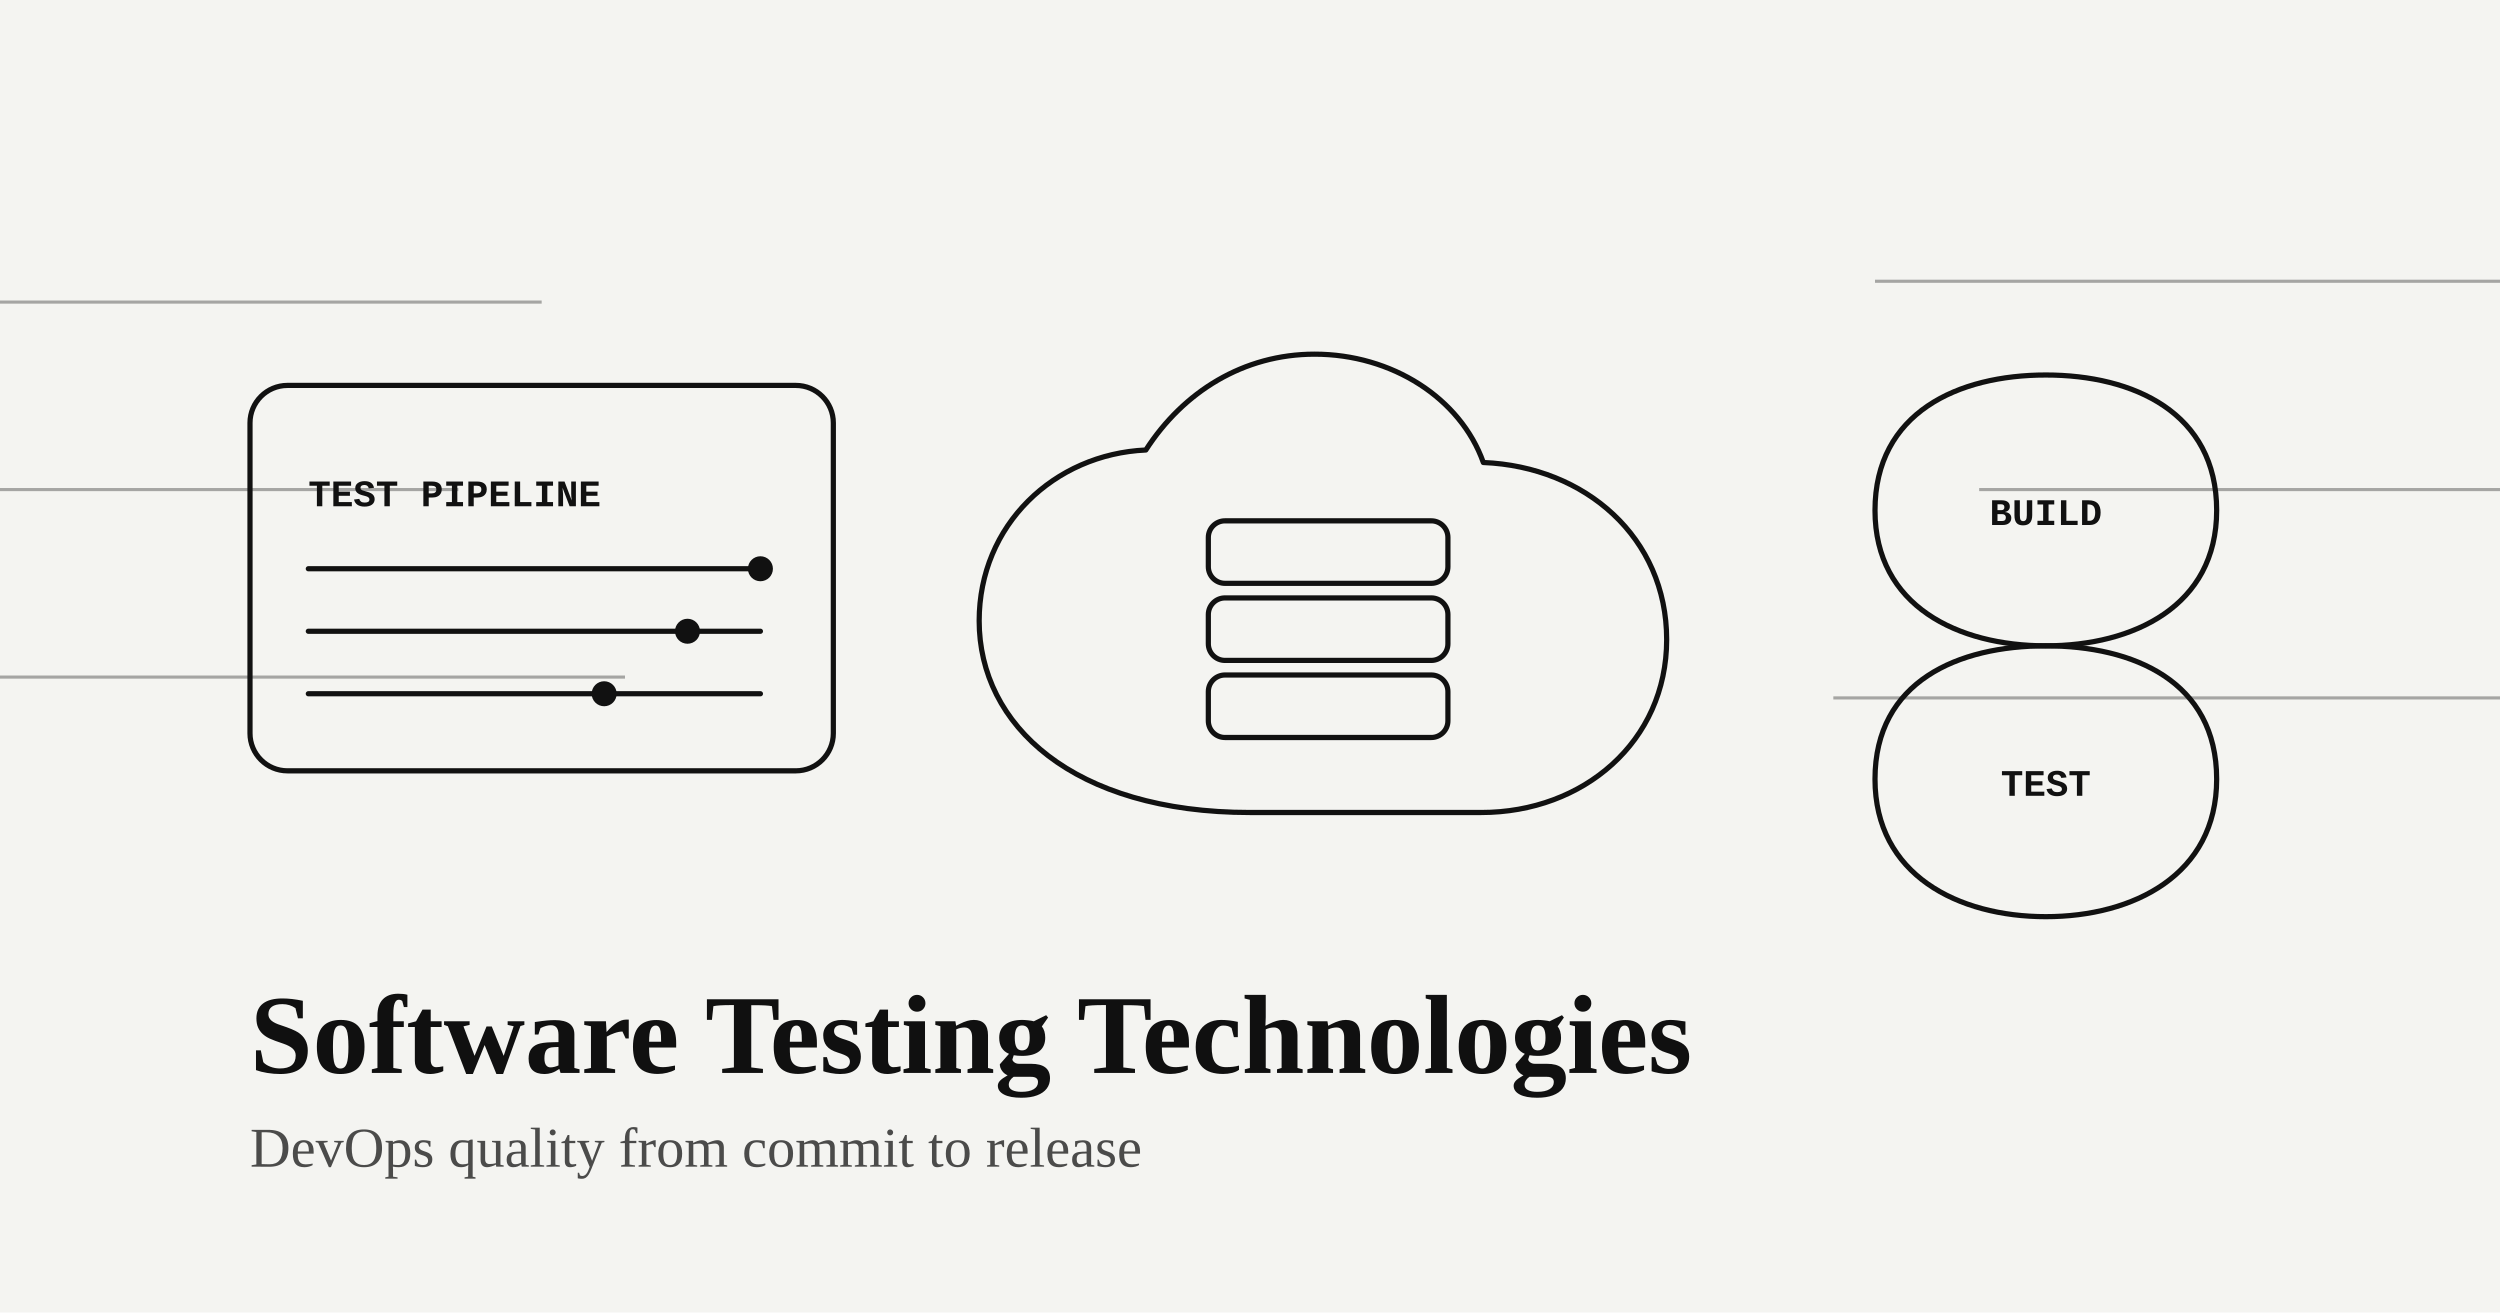
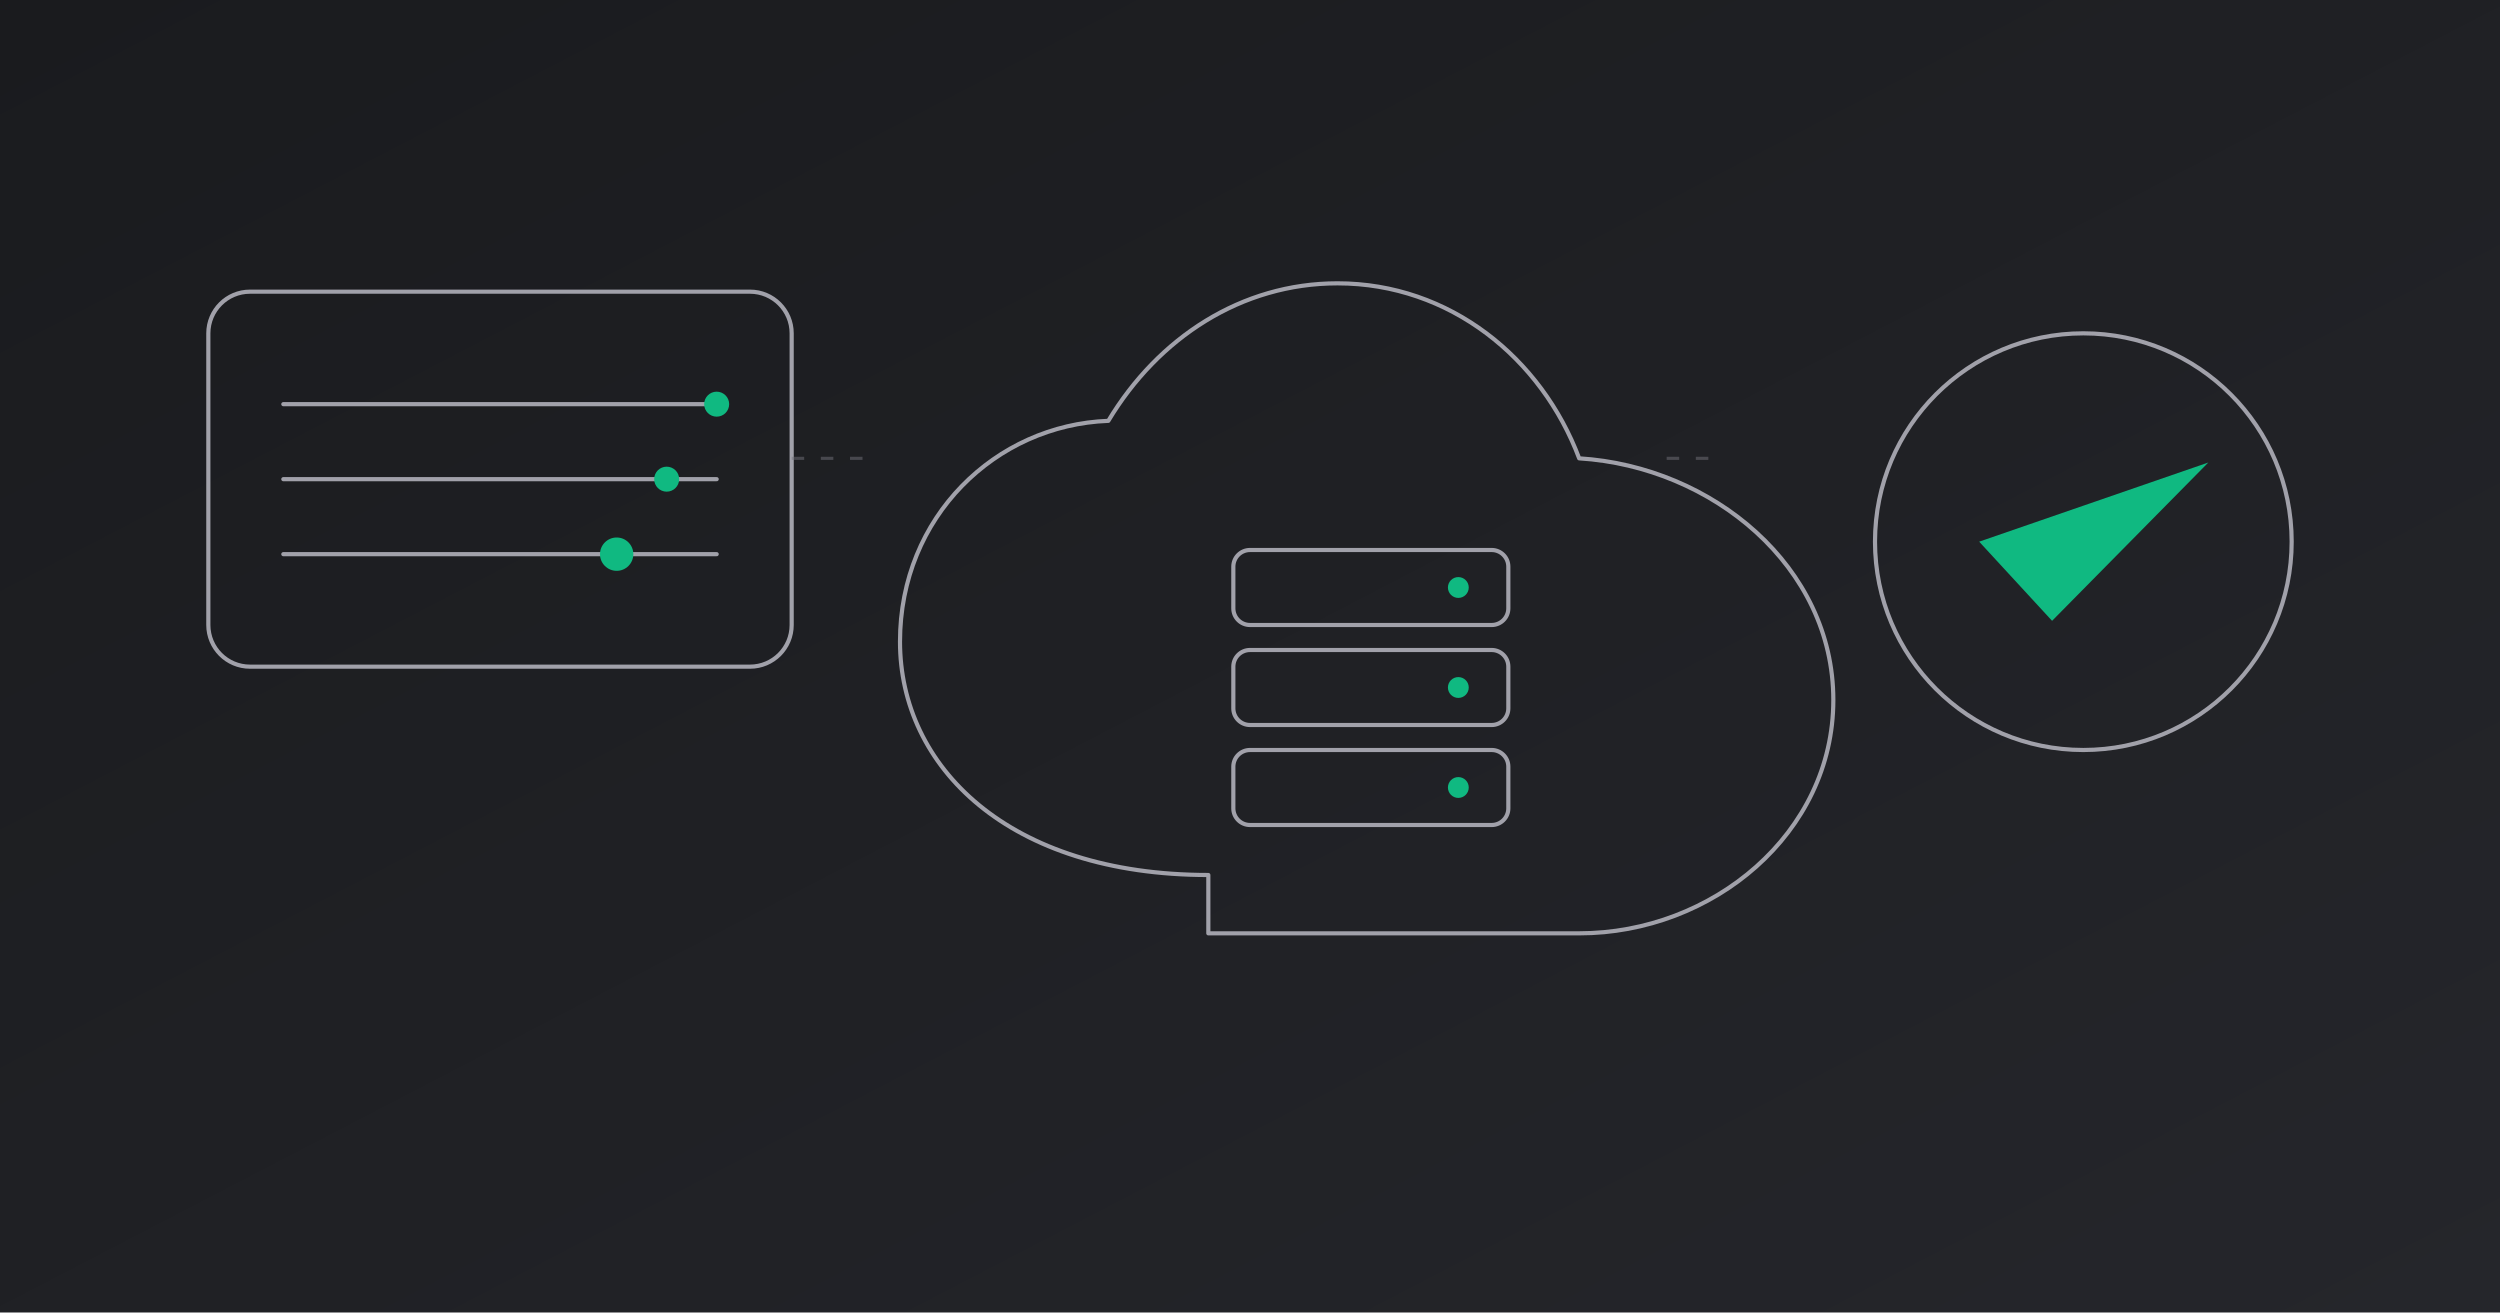
- <svg xmlns="http://www.w3.org/2000/svg" width="1200" height="630" viewBox="0 0 1200 630" role="img" aria-labelledby="title desc">
+ <svg xmlns="http://www.w3.org/2000/svg" width="1200" height="630" viewBox="0 0 1200 630" role="img" aria-labelledby="t d">
  <defs>
+     <linearGradient id="bg" x1="0" y1="0" x2="1" y2="1">
+       <stop offset="0" stop-color="#1a1b1e" />
+       <stop offset="1" stop-color="#25262b" />
+     </linearGradient>
    <style>
-       .bg { fill: #f4f4f1; }
-       .ink { fill: none; stroke: #111; stroke-width: 2.5; stroke-linecap: round; stroke-linejoin: round; }
-       .soft { fill: none; stroke: #111; stroke-width: 1.5; opacity: 0.35; }
-       .title { font: 700 54px Georgia, "Times New Roman", serif; fill: #101010; }
-       .sub { font: 400 27px Georgia, "Times New Roman", serif; fill: #202020; opacity: 0.8; }
-       .cap { font: 700 18px "Courier New", monospace; fill: #111; }
+       .line { stroke: #a1a1aa; stroke-width: 2; fill: none; stroke-linecap: round; stroke-linejoin: round; }
+       .accent { fill: #10b981; }
+       .dim { stroke: #71717a; stroke-width: 1.5; fill: none; opacity: 0.5; }
    </style>
  </defs>
-   <rect class="bg" width="1200" height="630" />
-   <g>
-     <path class="soft" d="M0 145 H260" />
-     <path class="soft" d="M0 235 H220" />
-     <path class="soft" d="M0 325 H300" />
-     <path class="soft" d="M900 135 H1200" />
-     <path class="soft" d="M950 235 H1200" />
-     <path class="soft" d="M880 335 H1200" />
+   <rect width="1200" height="630" fill="url(#bg)" />
+   <g transform="translate(100 140)">
+     <rect class="line" x="0" y="0" width="280" height="180" rx="20" />
+     <path class="line" d="M36 54h208M36 90h208M36 126h208" />
+     <circle class="accent" cx="244" cy="54" r="6" />
+     <circle class="accent" cx="220" cy="90" r="6" />
+     <circle class="accent" cx="196" cy="126" r="8">
+       <animate attributeName="opacity" values="0.7;1;0.7" dur="2s" repeatCount="indefinite" />
+     </circle>
  </g>
-   <g transform="translate(120 185)">
-     <rect class="ink" x="0" y="0" width="280" height="185" rx="18" />
-     <text class="cap" x="28" y="58">TEST PIPELINE</text>
-     <path class="ink" d="M28 88 H245 M28 118 H245 M28 148 H245" />
-     <circle cx="245" cy="88" r="6" fill="#111" />
-     <circle cx="210" cy="118" r="6" fill="#111" />
-     <circle cx="170" cy="148" r="6" fill="#111" />
+   <g transform="translate(420 100)">
+     <path class="line" d="M160 320C64 320 12 268 12 208C12 148 58 104 112 102C136 62 176 36 222 36C276 36 320 72 338 120C402 124 460 172 460 236C460 300 402 348 338 348H160Z" />
+     <rect class="line" x="172" y="164" width="132" height="36" rx="8" />
+     <rect class="line" x="172" y="212" width="132" height="36" rx="8" />
+     <rect class="line" x="172" y="260" width="132" height="36" rx="8" />
+     <circle class="accent" cx="280" cy="182" r="5" />
+     <circle class="accent" cx="280" cy="230" r="5" />
+     <circle class="accent" cx="280" cy="278" r="5" />
  </g>
-   <g transform="translate(470 160)">
-     <path class="ink" d="M130 230 C45 230 0 188 0 138 C0 92 36 58 80 56 C98 28 127 10 161 10 C198 10 231 31 242 62 C291 64 330 98 330 147 C330 196 290 230 241 230 H130 Z" />
-     <rect class="ink" x="110" y="90" width="115" height="30" rx="8" />
-     <rect class="ink" x="110" y="127" width="115" height="30" rx="8" />
-     <rect class="ink" x="110" y="164" width="115" height="30" rx="8" />
+   <g transform="translate(880 140)">
+     <circle class="line" cx="120" cy="120" r="100" />
+     <path class="accent" stroke="#10b981" stroke-width="10" stroke-linecap="round" stroke-linejoin="round" fill="none" d="M70 120 L105 158 L180 82" stroke-dasharray="220" stroke-dashoffset="220">
+       <animate attributeName="stroke-dashoffset" values="220;0" dur="0.01" fill="freeze" />
+     </path>
  </g>
-   <g transform="translate(900 180)">
-     <path class="ink" d="M0 65 C0 18 40 0 82 0 C124 0 164 18 164 65 C164 111 124 130 82 130 C40 130 0 111 0 65Z" />
-     <path class="ink" d="M82 130 C124 130 164 147 164 194 C164 240 124 260 82 260 C40 260 0 240 0 194 C0 147 40 130 82 130Z" />
-     <text class="cap" x="82" y="72" text-anchor="middle">BUILD</text>
-     <text class="cap" x="82" y="202" text-anchor="middle">TEST</text>
-   </g>
-   <text class="title" x="120" y="515">Software Testing Technologies</text>
-   <text class="sub" x="120" y="560">DevOps quality from commit to release</text>
+   <path class="dim" d="M380 220 H420 M800 220 H820" stroke-dasharray="6 8">
+     <animate attributeName="stroke-dashoffset" values="0;-28" dur="3s" repeatCount="indefinite" />
+   </path>
</svg>
